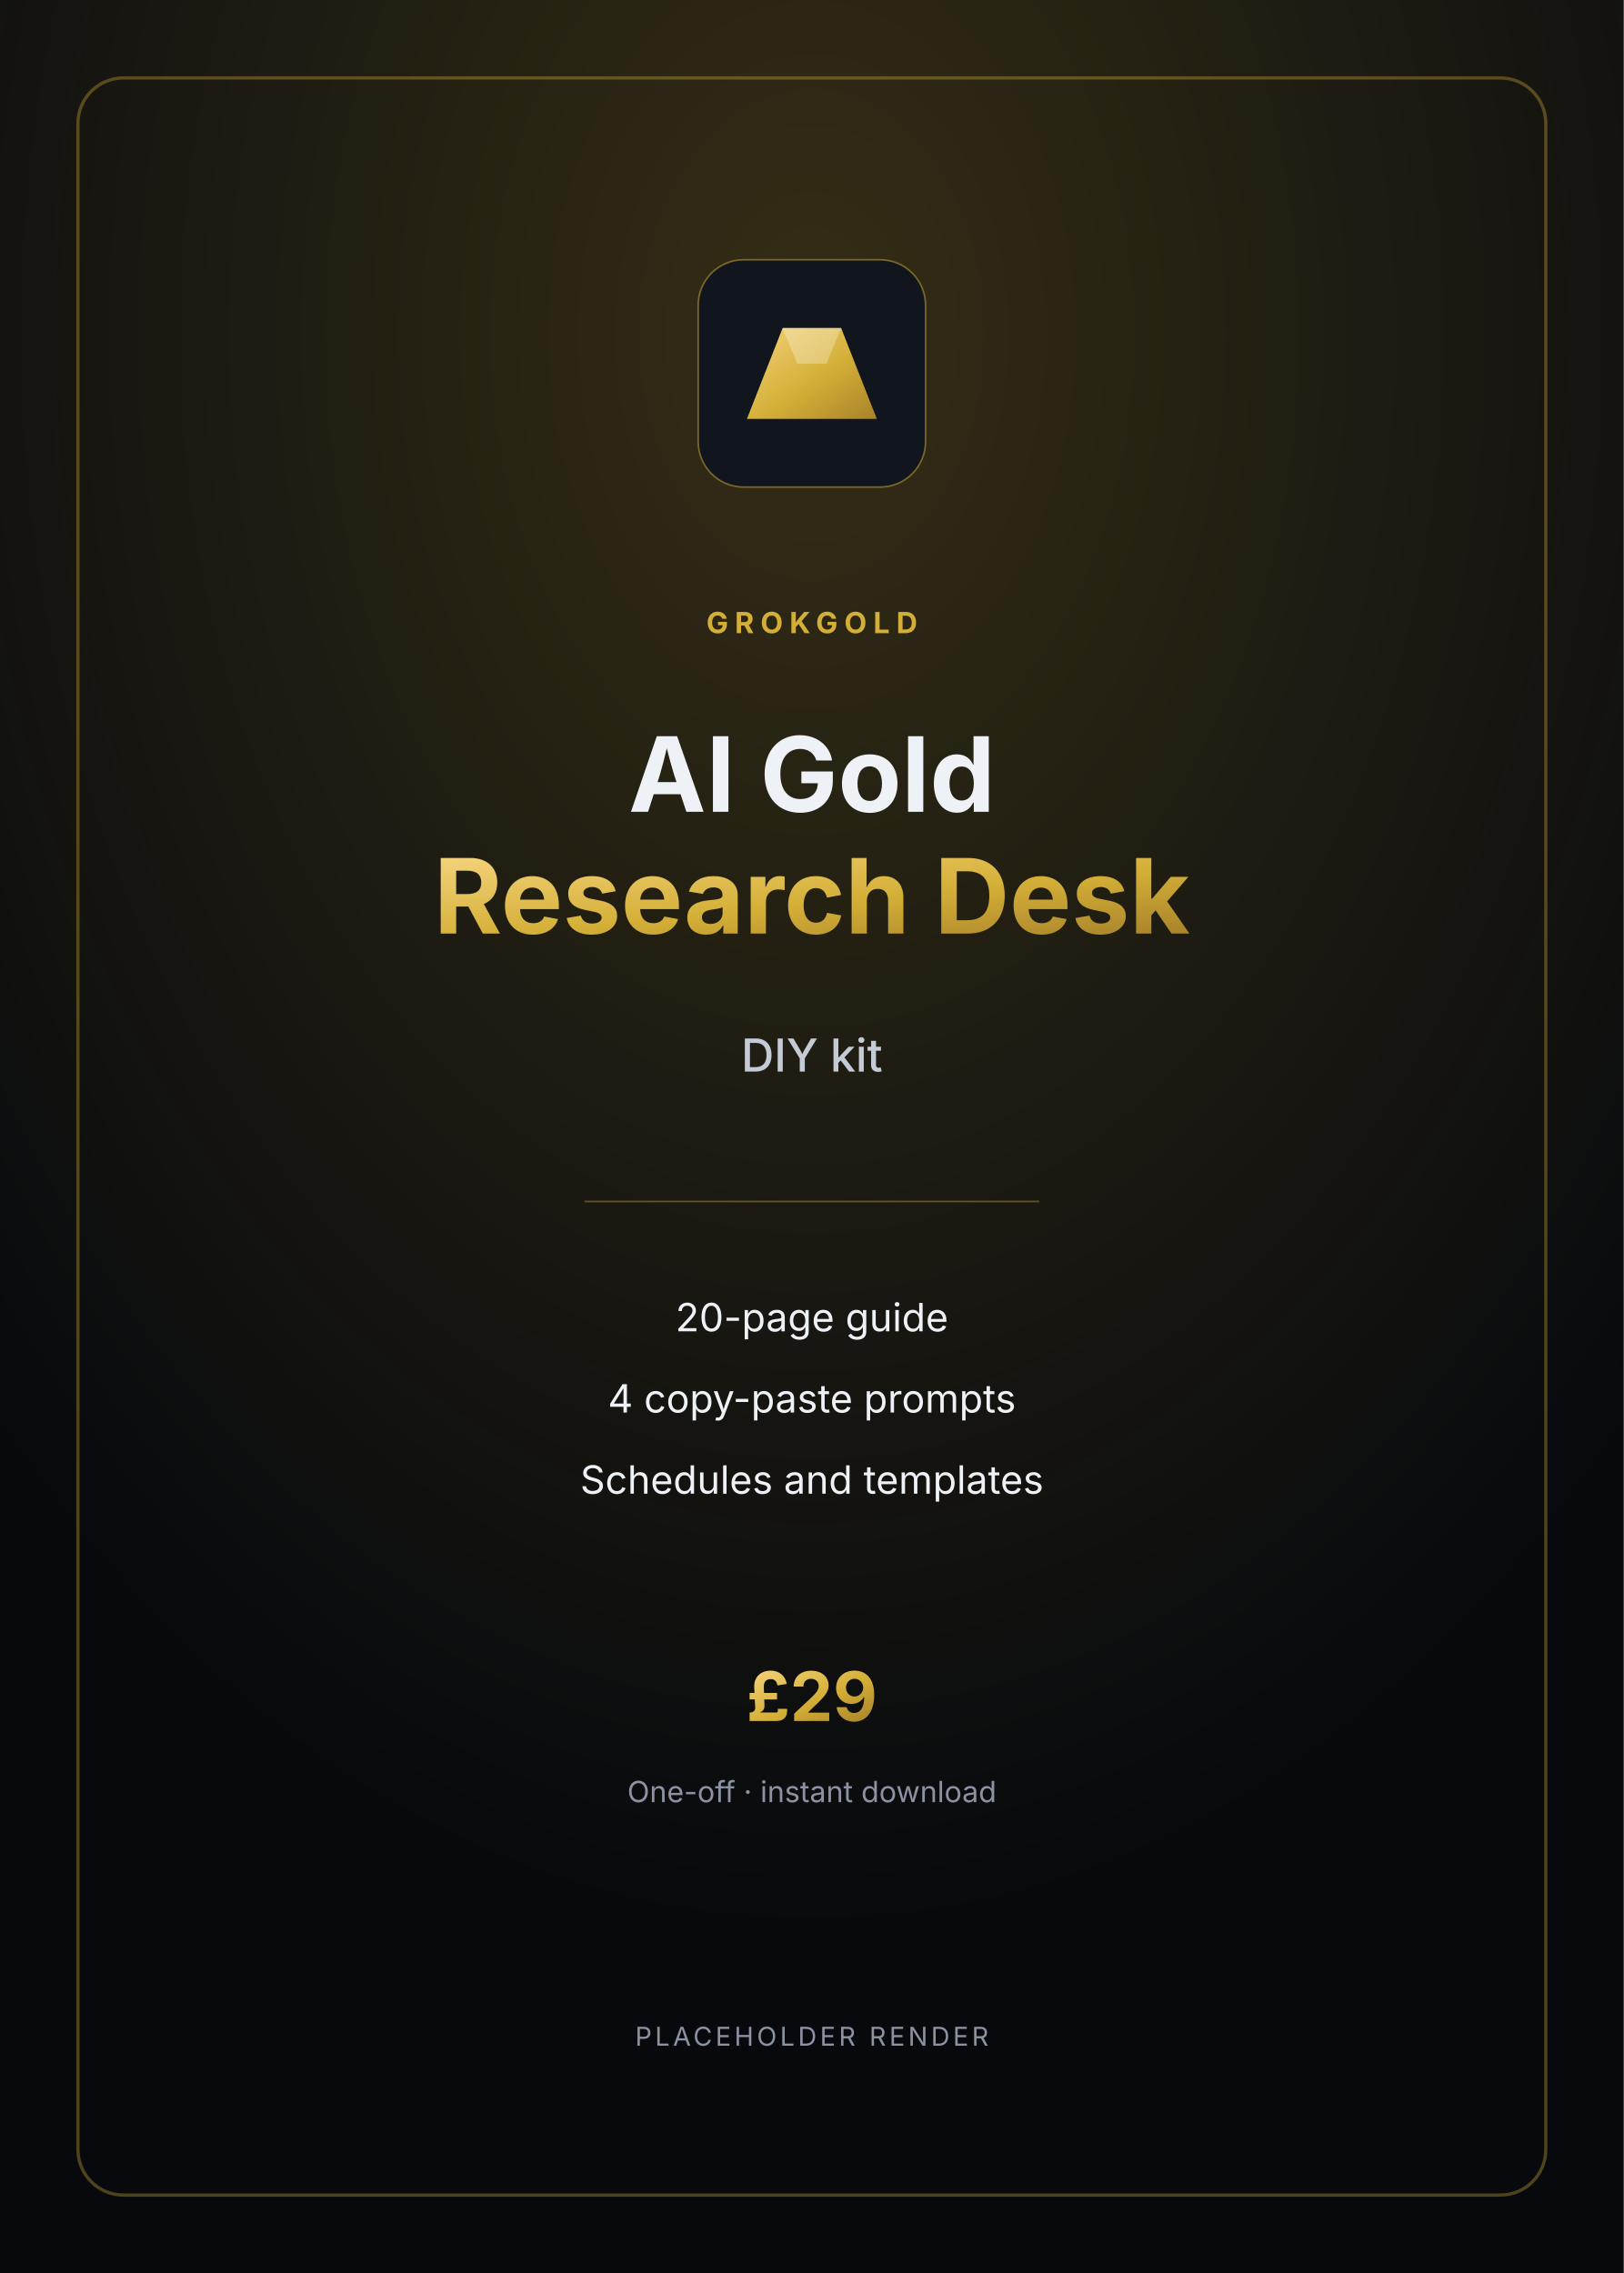
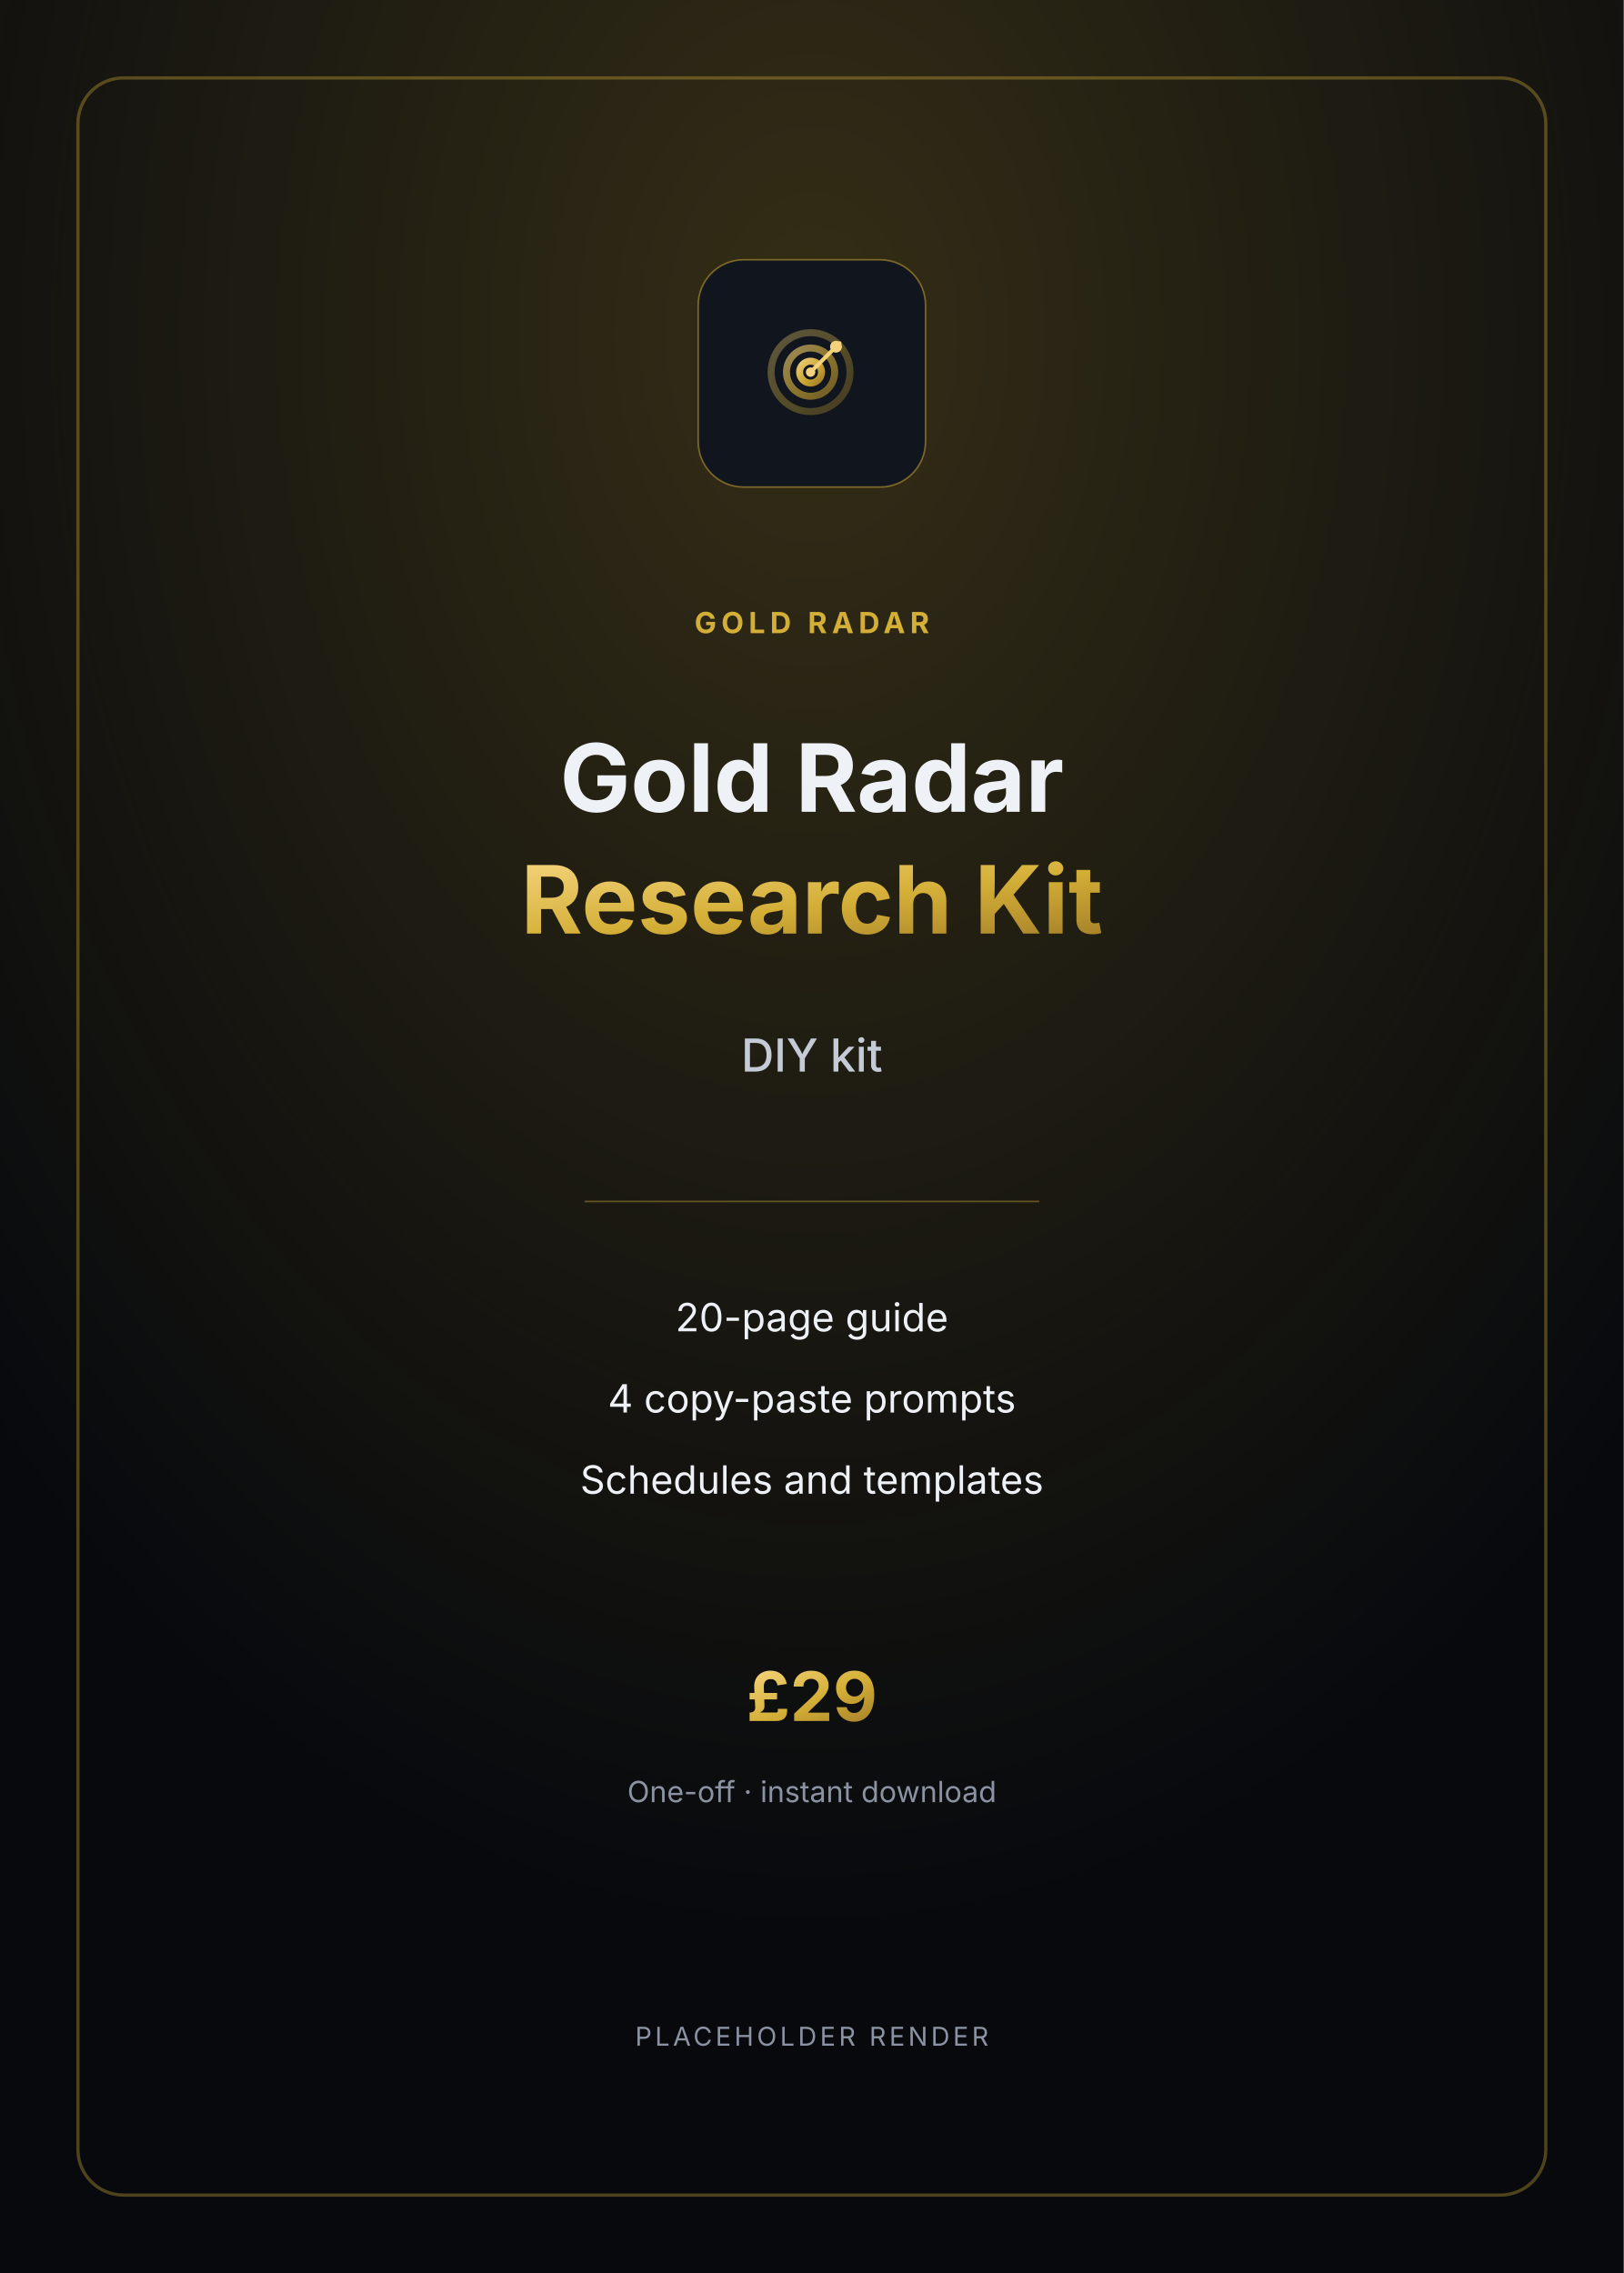
<svg xmlns="http://www.w3.org/2000/svg" width="1000" height="1400" viewBox="0 0 1000 1400">
  <defs>
    <linearGradient id="gold" x1="0" y1="0" x2="1" y2="1">
      <stop offset="0" stop-color="#f3d27a" />
      <stop offset="0.55" stop-color="#d4af37" />
      <stop offset="1" stop-color="#a8832a" />
    </linearGradient>
    <radialGradient id="glow" cx="0.5" cy="0.15" r="0.7">
      <stop offset="0" stop-color="#d4af37" stop-opacity="0.22" />
      <stop offset="1" stop-color="#d4af37" stop-opacity="0" />
    </radialGradient>
  </defs>
  <rect width="1000" height="1400" fill="#07090d" />
  <rect width="1000" height="1400" fill="url(#glow)" />
  <rect x="48" y="48" width="904" height="1304" rx="28" fill="none" stroke="#d4af37" stroke-opacity="0.35" stroke-width="2" />
  <g transform="translate(430 160)">
    <rect width="140" height="140" rx="28" fill="#10151e" stroke="#d4af37" stroke-opacity="0.5" />
-     <path d="M30 98 L52 42 H88 L110 98 Z" fill="url(#gold)" />
-     <path d="M52 42 H88 L79 64 H61 Z" fill="#fff" opacity="0.28" />
+     <g fill="none" stroke="url(#gold)" stroke-width="3.2" transform="translate(26 26) scale(1.35)">
+       <circle cx="32" cy="32" r="18" opacity="0.35" />
+       <circle cx="32" cy="32" r="11" opacity="0.62" />
+       <circle cx="32" cy="32" r="5" opacity="0.95" />
+     </g>
+     <g transform="translate(26 26) scale(1.35)">
+       <path d="M32 32 L45.2 18.8" stroke="#f3d27a" stroke-width="1.8" stroke-linecap="round" />
+       <circle cx="32" cy="32" r="2.15" fill="#f3d27a" />
+       <circle cx="43.6" cy="20.4" r="2.7" fill="#f3d27a" />
+     </g>
  </g>
-   <text x="500" y="390" text-anchor="middle" fill="#d4af37" font-family="Inter, Liberation Sans, sans-serif" font-size="18" font-weight="700" letter-spacing="4">GROKGOLD</text>
-   <text x="500" y="500" text-anchor="middle" fill="#eef1f6" font-family="Inter, Liberation Sans, sans-serif" font-size="64" font-weight="700">AI Gold</text>
-   <text x="500" y="575" text-anchor="middle" fill="url(#gold)" font-family="Inter, Liberation Sans, sans-serif" font-size="64" font-weight="700">Research Desk</text>
+   <text x="500" y="390" text-anchor="middle" fill="#d4af37" font-family="Inter, Liberation Sans, sans-serif" font-size="18" font-weight="700" letter-spacing="3">GOLD RADAR</text>
+   <text x="500" y="500" text-anchor="middle" fill="#eef1f6" font-family="Inter, Liberation Sans, sans-serif" font-size="58" font-weight="700">Gold Radar</text>
+   <text x="500" y="575" text-anchor="middle" fill="url(#gold)" font-family="Inter, Liberation Sans, sans-serif" font-size="58" font-weight="700">Research Kit</text>
  <text x="500" y="660" text-anchor="middle" fill="#c5cbd6" font-family="Inter, Liberation Sans, sans-serif" font-size="28" font-weight="500">DIY kit</text>
  <line x1="360" y1="740" x2="640" y2="740" stroke="#d4af37" stroke-opacity="0.4" />
  <text x="500" y="820" text-anchor="middle" fill="#eef1f6" font-family="Inter, Liberation Sans, sans-serif" font-size="24">20-page guide</text>
  <text x="500" y="870" text-anchor="middle" fill="#eef1f6" font-family="Inter, Liberation Sans, sans-serif" font-size="24">4 copy-paste prompts</text>
  <text x="500" y="920" text-anchor="middle" fill="#eef1f6" font-family="Inter, Liberation Sans, sans-serif" font-size="24">Schedules and templates</text>
  <text x="500" y="1060" text-anchor="middle" fill="url(#gold)" font-family="Inter, Liberation Sans, sans-serif" font-size="42" font-weight="700">£29</text>
  <text x="500" y="1110" text-anchor="middle" fill="#8b93a3" font-family="Inter, Liberation Sans, sans-serif" font-size="18">One-off · instant download</text>
  <text x="500" y="1260" text-anchor="middle" fill="#8b93a3" font-family="Inter, Liberation Sans, sans-serif" font-size="16" letter-spacing="2">PLACEHOLDER RENDER</text>
</svg>
